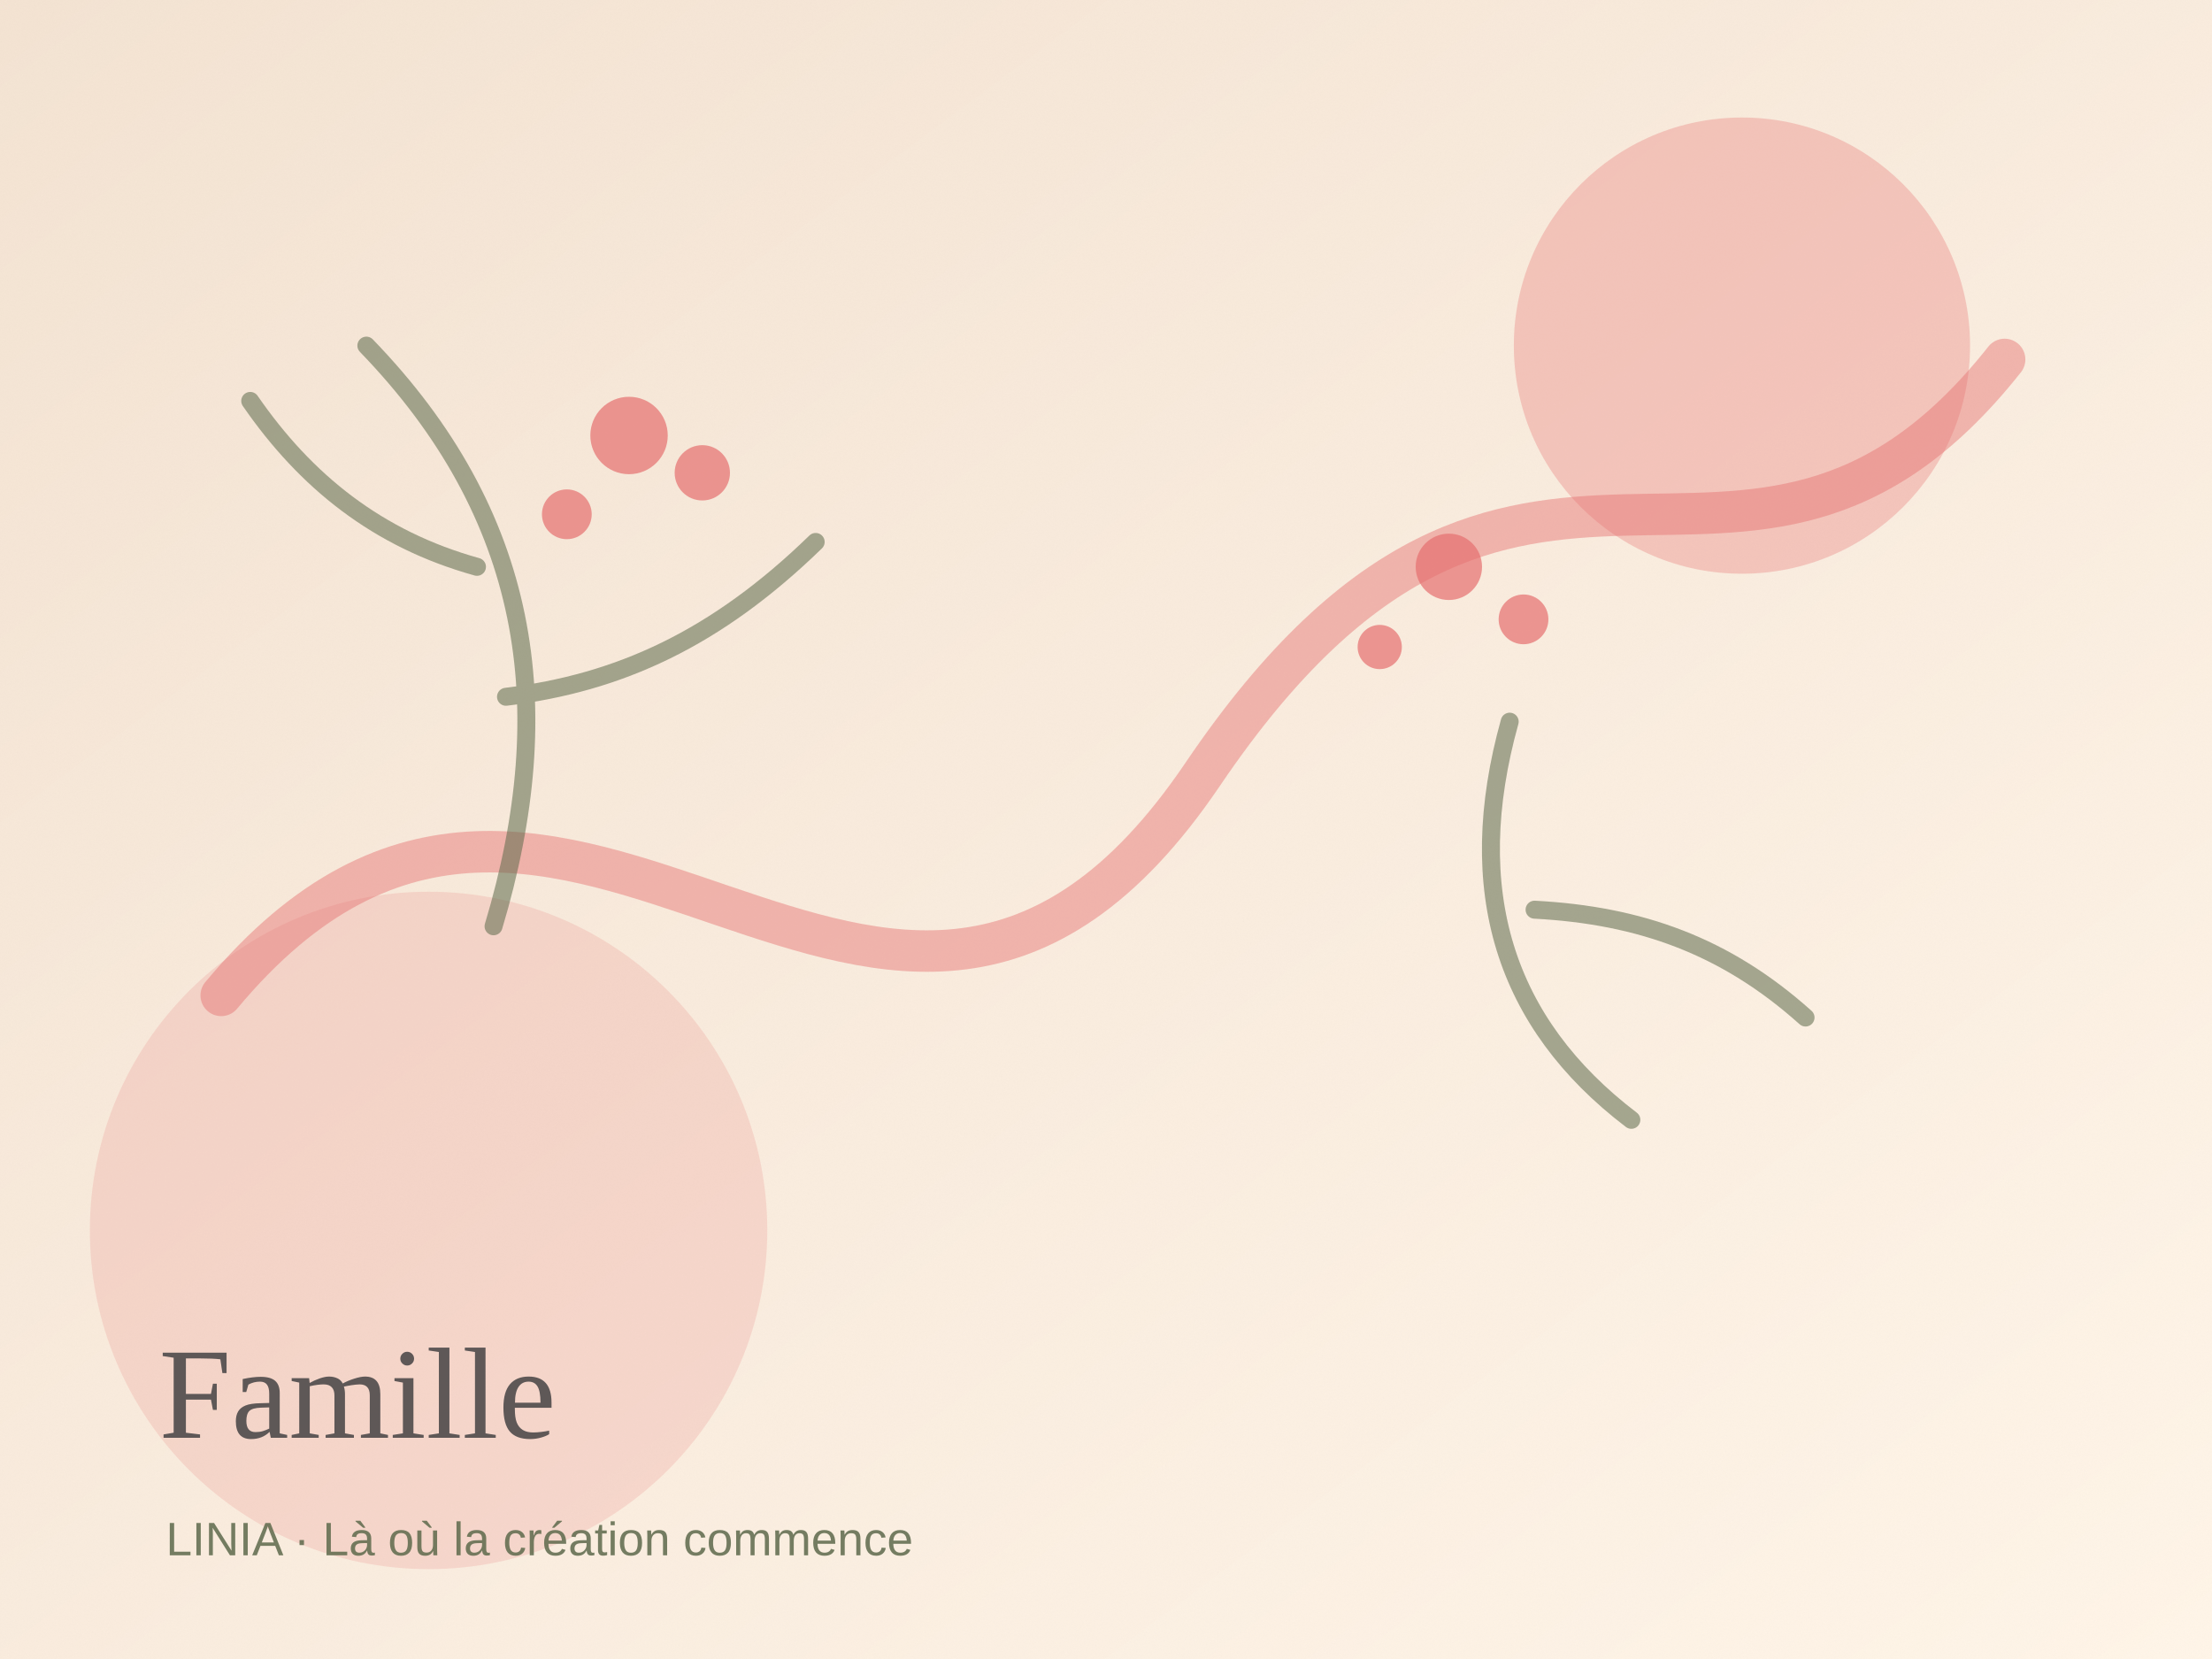
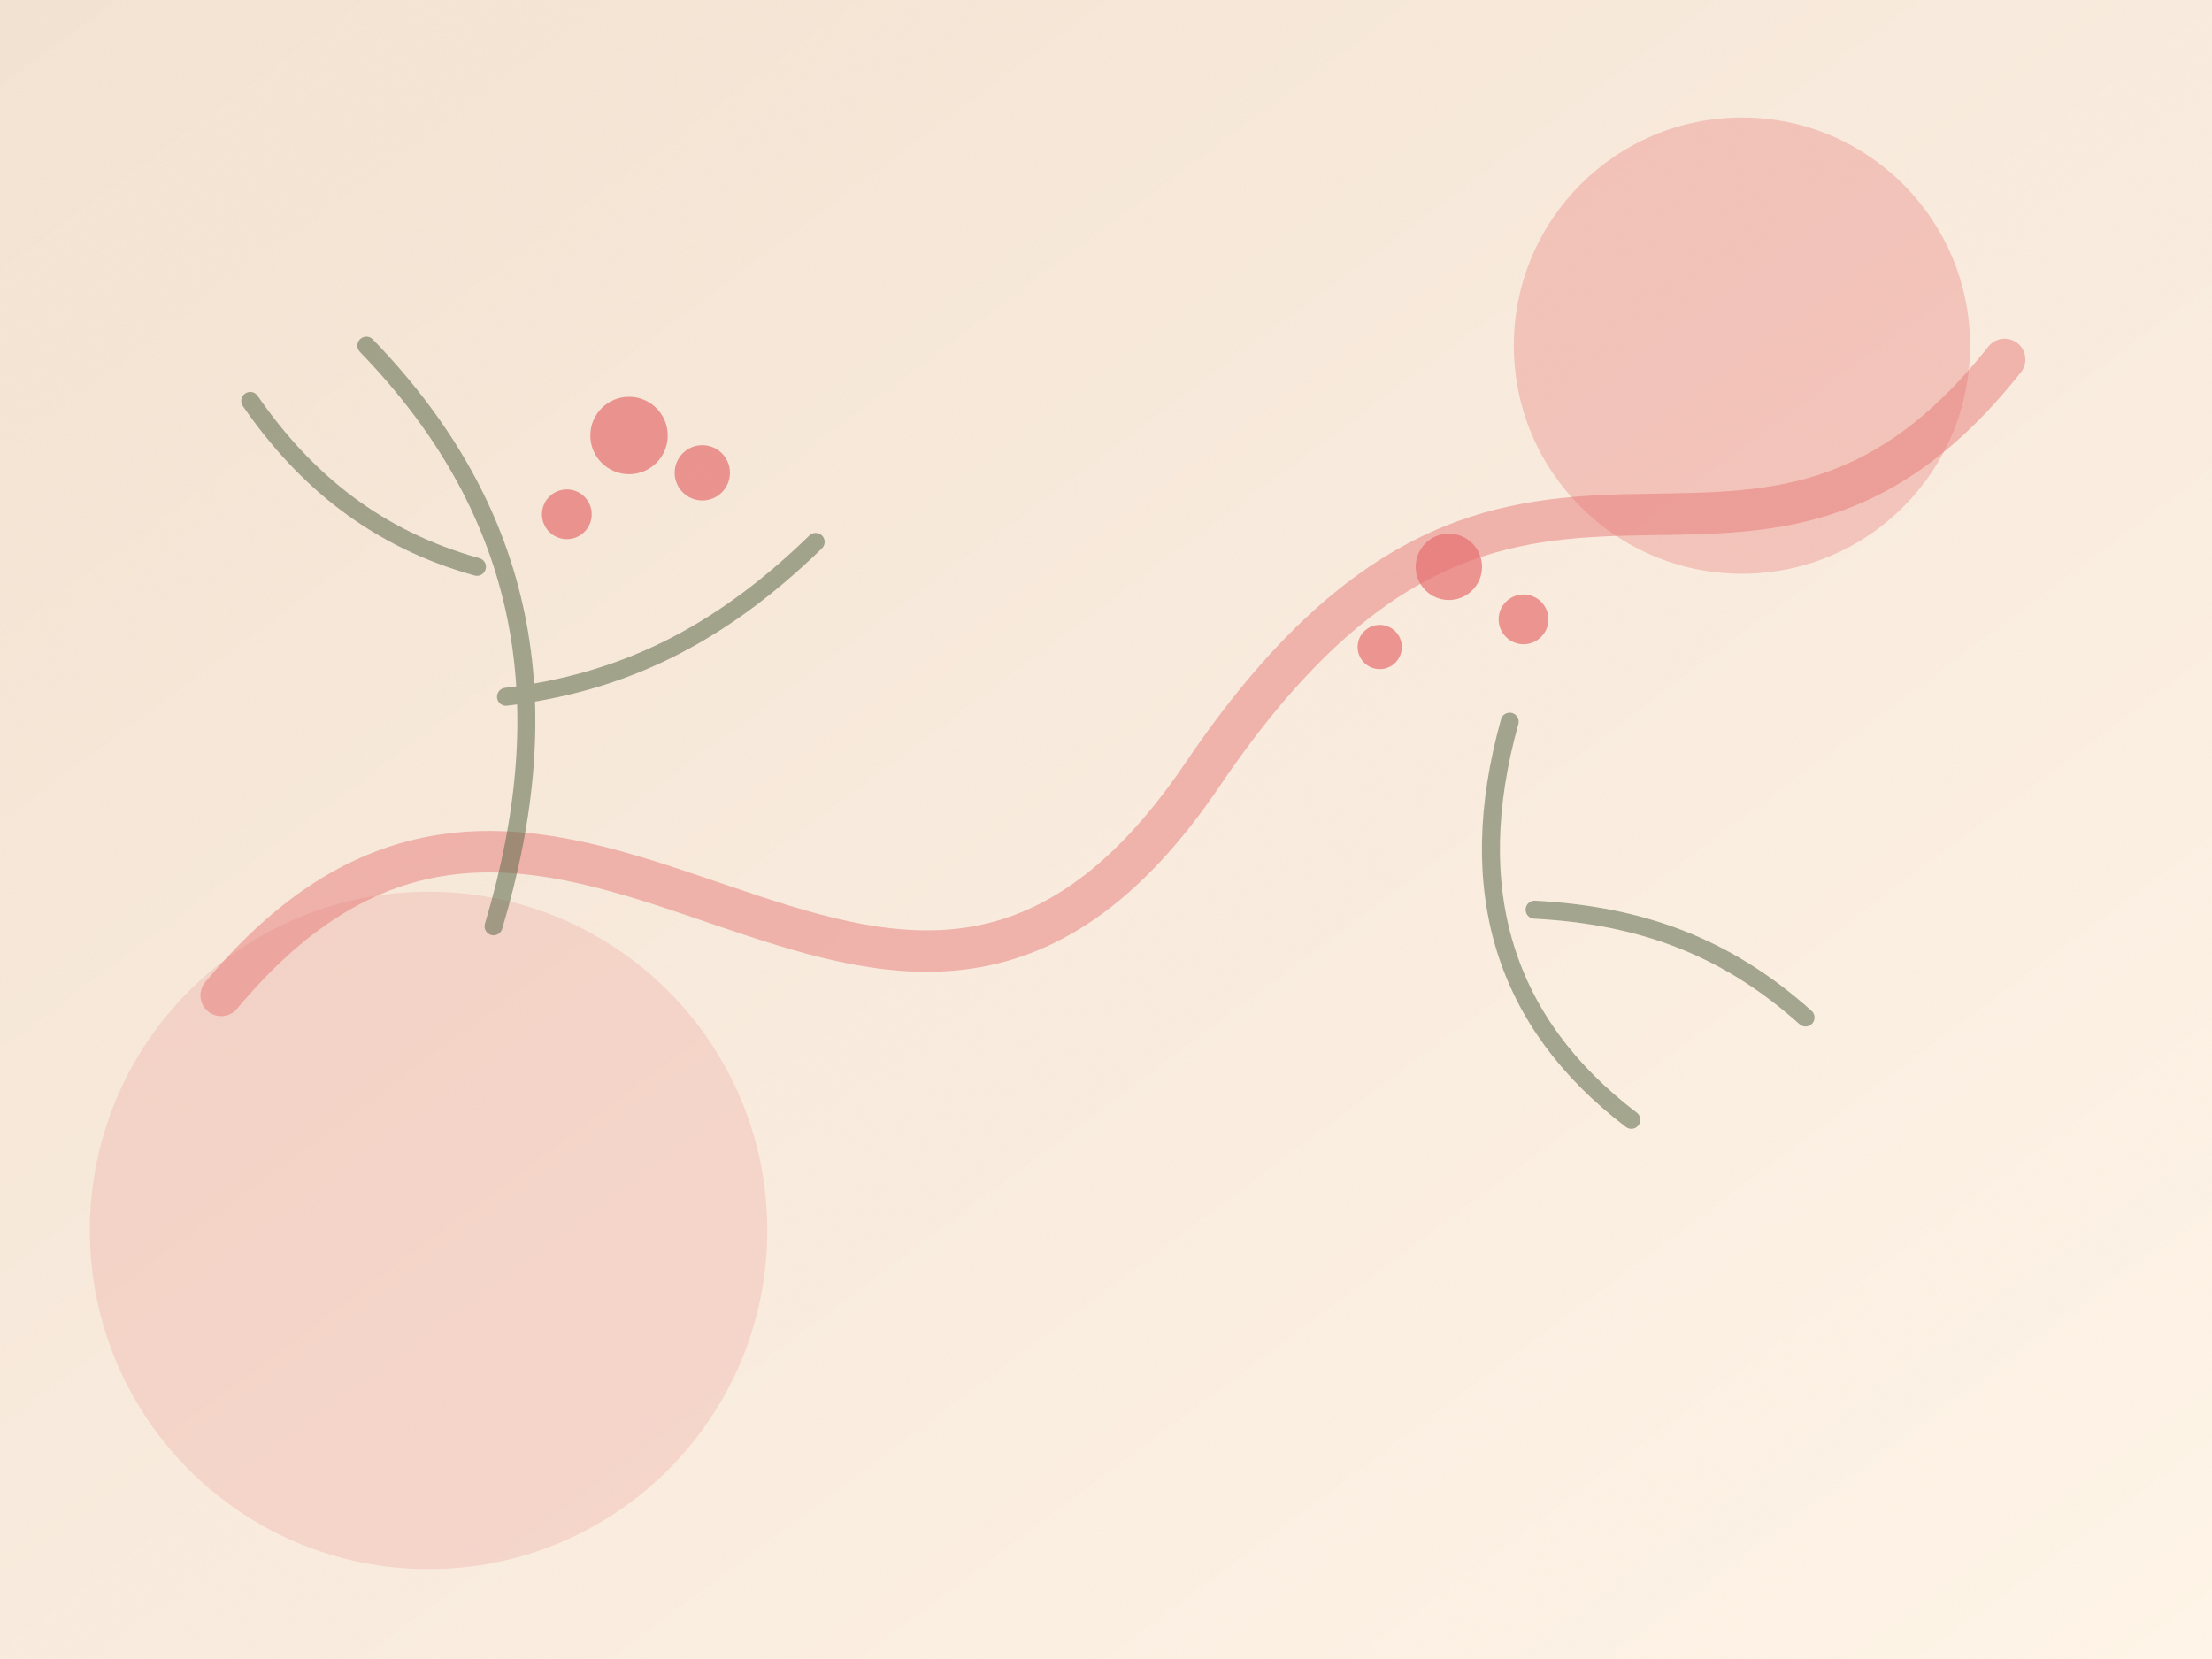
<svg xmlns="http://www.w3.org/2000/svg" viewBox="0 0 1600 1200" role="img" aria-label="Visuel Famille LINIA">
  <defs>
    <linearGradient id="paper" x1="0" x2="1" y1="0" y2="1">
      <stop stop-color="#F4E3D2" />
      <stop offset="1" stop-color="#FFF5E8" />
    </linearGradient>
    <filter id="grain">
      <feTurbulence type="fractalNoise" baseFrequency="0.85" numOctaves="2" stitchTiles="stitch" />
      <feColorMatrix type="saturate" values="0" />
      <feComponentTransfer>
        <feFuncA type="table" tableValues="0 .08" />
      </feComponentTransfer>
    </filter>
  </defs>
  <rect width="1600" height="1200" fill="url(#paper)" />
  <rect width="1600" height="1200" filter="url(#grain)" opacity=".45" />
  <circle cx="1260" cy="250" r="165" fill="#E56F6F" opacity=".32" />
  <circle cx="310" cy="890" r="245" fill="#E56F6F" opacity=".18" />
  <path d="M160 720 C410 420 640 900 870 560 S1260 500 1450 260" fill="none" stroke="#E56F6F" stroke-width="30" stroke-linecap="round" opacity=".45" />
  <g fill="none" stroke="#5D694B" stroke-width="13" stroke-linecap="round" opacity=".55">
    <path d="M265 250c118 122 140 260 92 420" />
    <path d="M345 410c-72-20-124-62-164-120" />
    <path d="M366 504c82-10 152-42 224-112" />
    <path d="M1180 810c-92-70-122-166-88-288" />
    <path d="M1110 658c76 4 138 26 196 78" />
  </g>
  <g fill="#E56F6F" opacity=".7">
    <circle cx="455" cy="315" r="28" />
    <circle cx="508" cy="342" r="20" />
    <circle cx="410" cy="372" r="18" />
    <circle cx="1048" cy="410" r="24" />
    <circle cx="1102" cy="448" r="18" />
    <circle cx="998" cy="468" r="16" />
  </g>
-   <text x="115" y="1040" font-family="Georgia, 'Times New Roman', serif" font-size="94" fill="#2F3033" opacity=".76">Famille</text>
-   <text x="120" y="1125" font-family="Arial, sans-serif" font-size="34" fill="#5D694B" opacity=".85">LINIA · Là où la création commence</text>
</svg>
